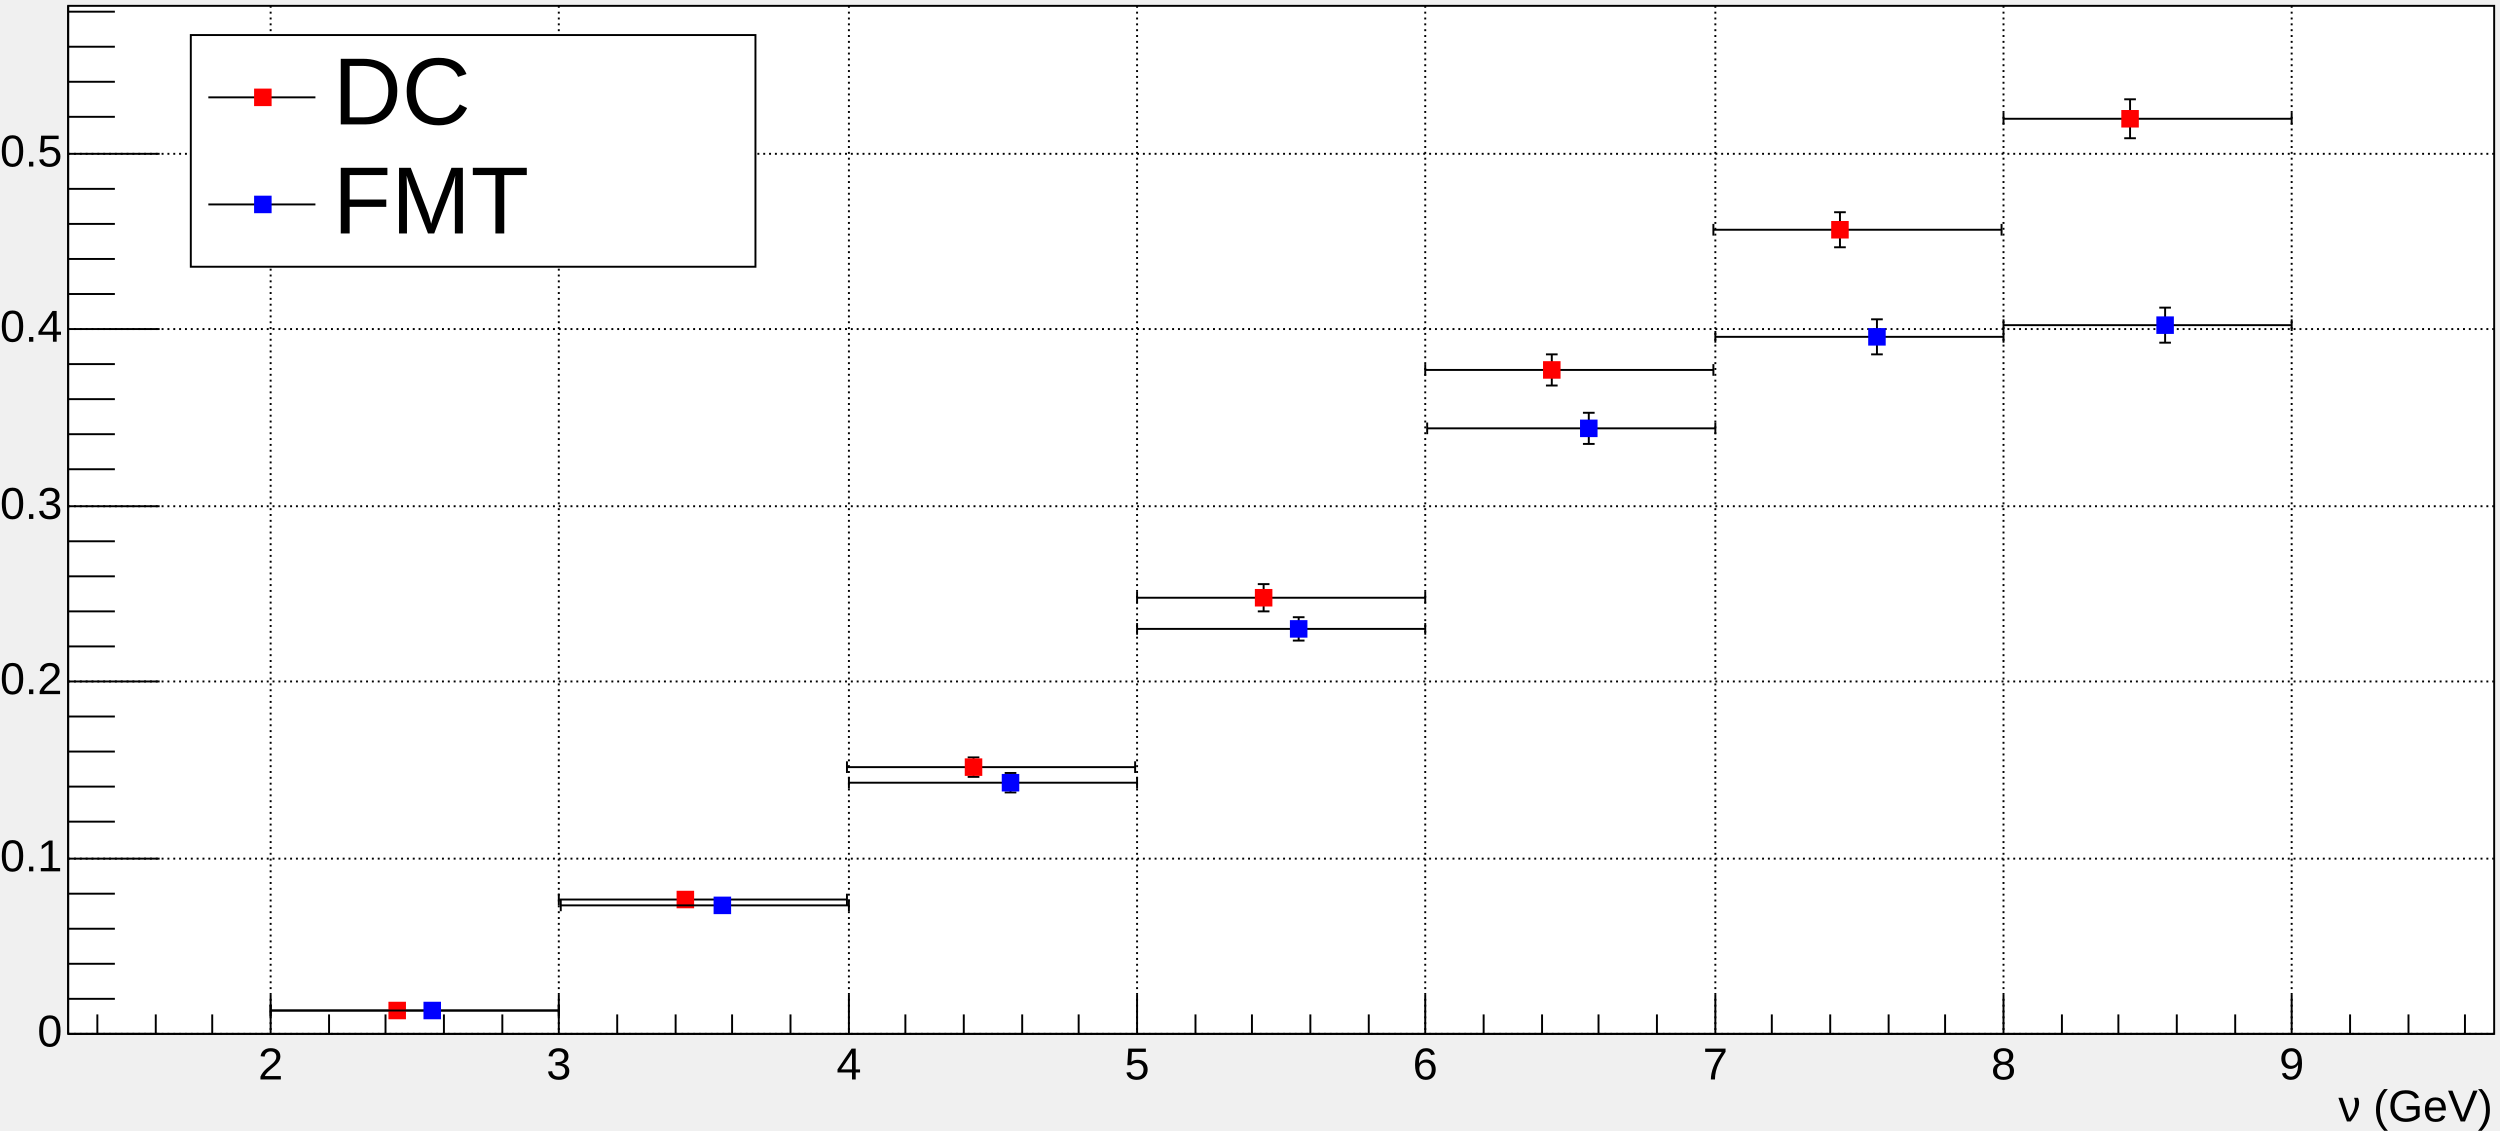
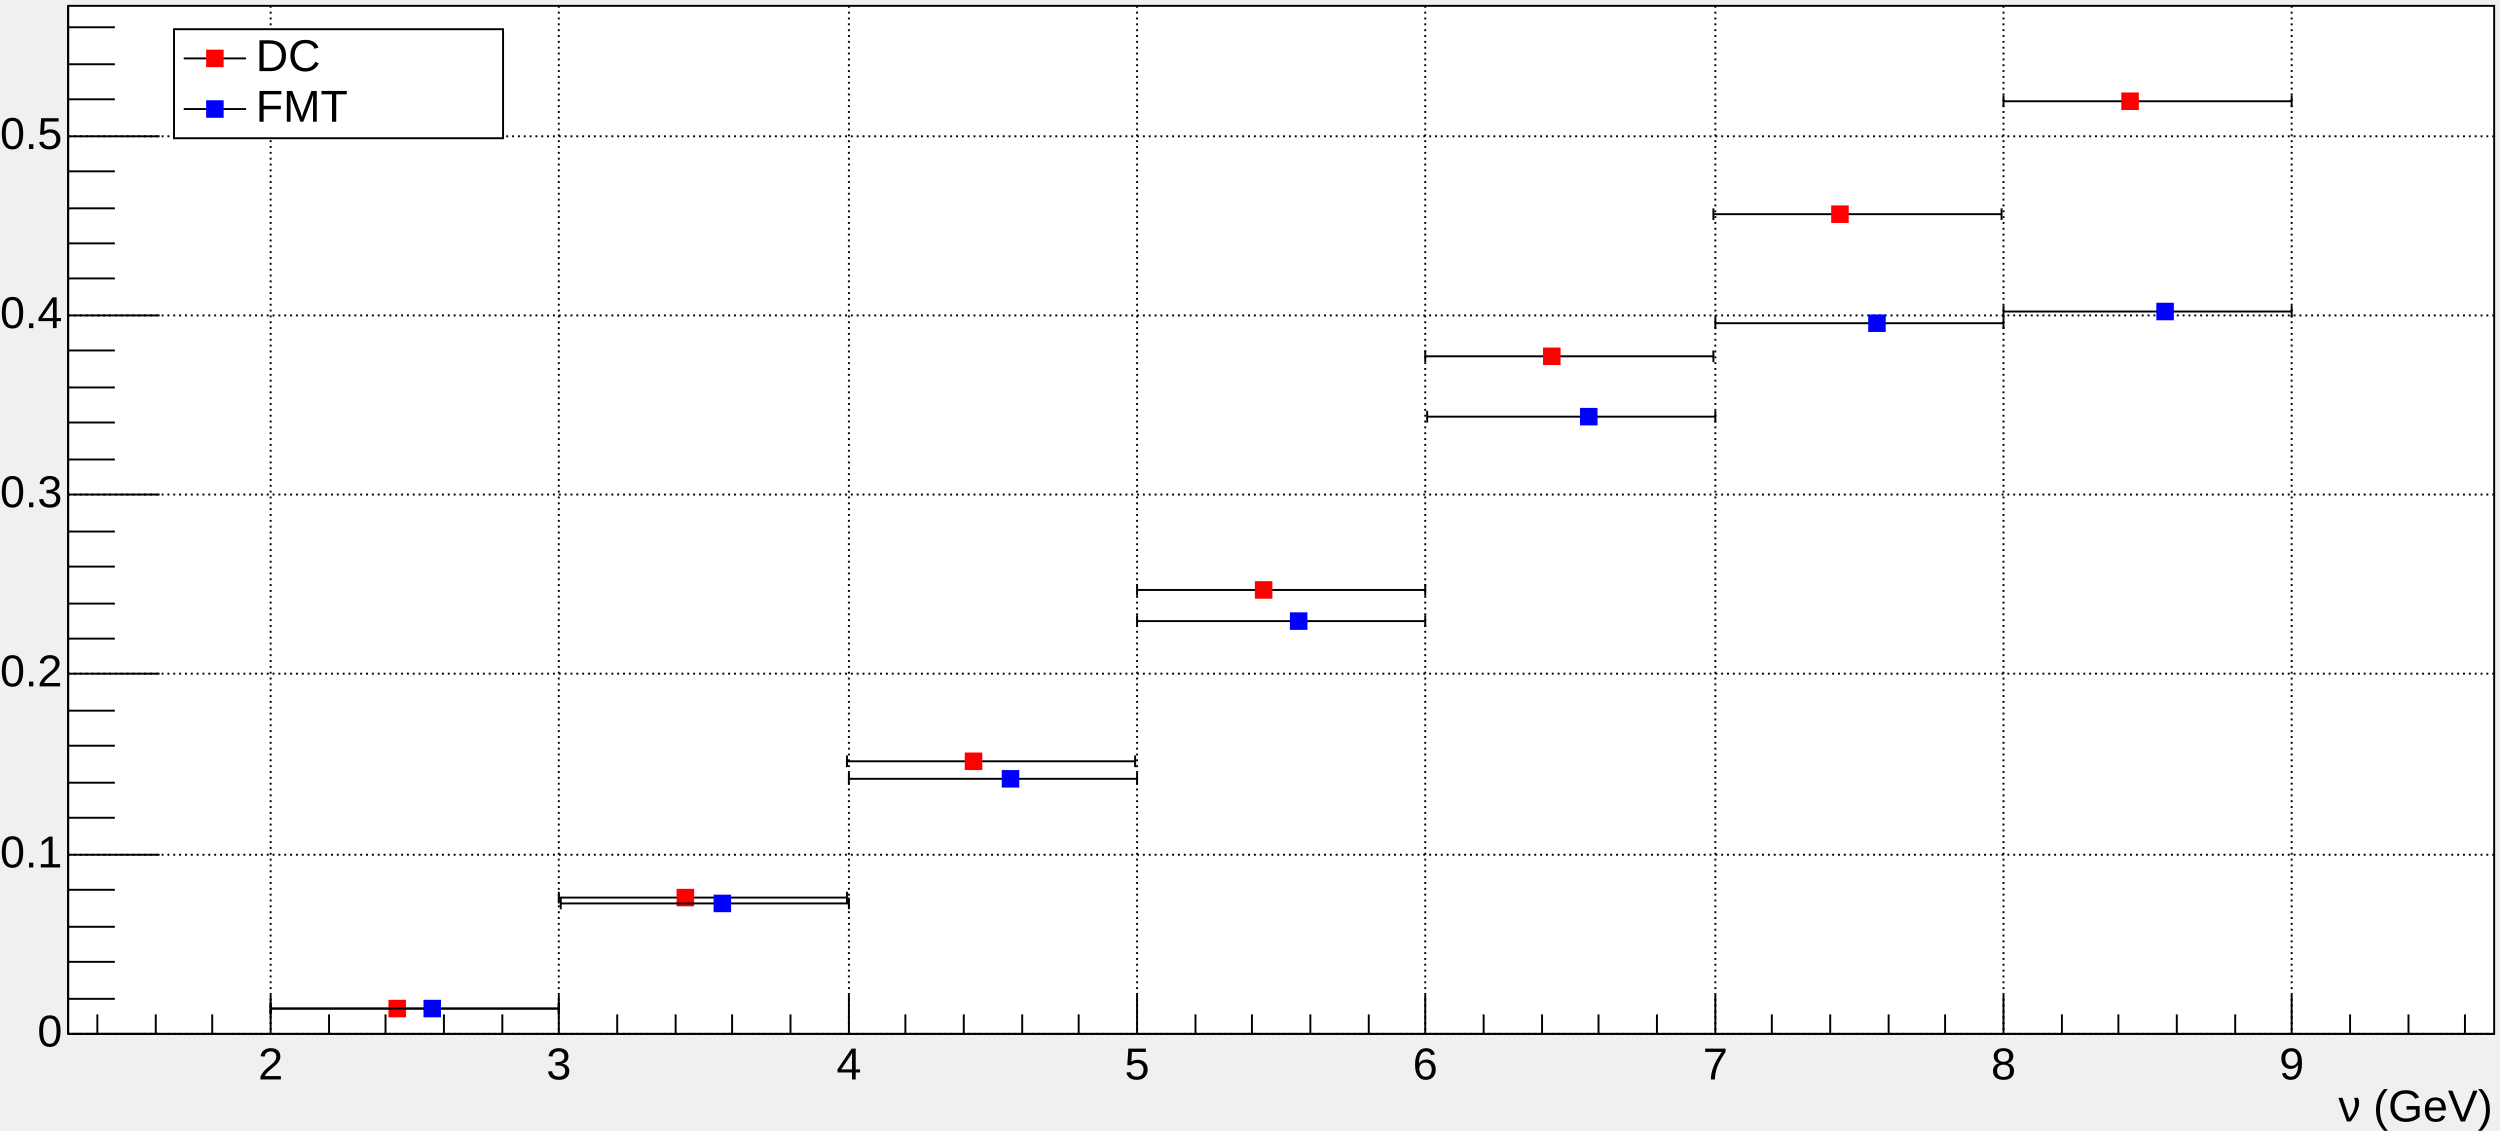
<svg xmlns="http://www.w3.org/2000/svg" width="1284" height="580.762" version="1.1" id="svg260">
  <defs id="defs264" />
  <g transform="translate(35,3)" id="g178">
    <path d="M 0,0 H 1246 V 528 H 0 Z" style="fill:#ffffff;stroke:#000000;stroke-width:1" id="path6" />
    <g id="g12">
      <path d="M 104,0 V 528 M 252,0 V 528 M 401,0 V 528 M 549,0 V 528 M 697,0 V 528 M 846,0 V 528 M 994,0 V 528 M 1142,0 v 528" style="stroke:#000000;stroke-width:1;stroke-dasharray:1, 2" id="path8" />
-       <path d="M 0,528 H 1246 M 0,438 H 1246 M 0,347 H 1246 M 0,257 H 1246 M 0,166 H 1246 M 0,76 h 1246" style="stroke:#000000;stroke-width:1;stroke-dasharray:1, 2" id="path10" />
+       <path d="M 0,528 H 1246 M 0,436 H 1246 M 0,343 H 1246 M 0,251 H 1246 M 0,159 H 1246 M 0,67 h 1246" style="stroke:#000000;stroke-width:1;stroke-dasharray:1, 2" id="path10" />
    </g>
    <svg x="0" y="0" overflow="hidden" width="1246" height="528" viewBox="0 0 1246 528" version="1.1" id="svg106">
      <g id="g58">
-         <g transform="translate(169,516)" id="g18">
-           <path d="M -65,1 H 83 V -1 H -65 Z" style="fill:none" id="path14" />
-           <path d="m 0,0 h -65 m 0,3 V -3 M 0,0 h 83 m 0,3 V -3 M 0,0 V 1 M 3,1 H -3 M 0,0 v -1 m 3,0 h -6" style="fill:none;stroke:#000000;stroke-width:1" id="path16" />
+         <g transform="translate(169,515)" id="g18">
+           <path d="M -65,0 H 83 v 0 z" style="fill:none" id="path14" />
+           <path d="m 0,0 h -65 m 0,3 V -3 M 0,0 h 83 m 0,3 V -3 M 0,0 m 3,0 h -6 m 3,0 m 3,0 h -6" style="fill:none;stroke:#000000;stroke-width:1" id="path16" />
        </g>
-         <g transform="translate(317,459)" id="g24">
-           <path d="M -65,3 H 83 V -3 H -65 Z" style="fill:none" id="path20" />
-           <path d="m 0,0 h -65 m 0,3 V -3 M 0,0 h 83 m 0,3 V -3 M 0,0 V 3 M 3,3 H -3 M 0,0 v -3 m 3,0 h -6" style="fill:none;stroke:#000000;stroke-width:1" id="path22" />
+         <g transform="translate(317,458)" id="g24">
+           <path d="M -65,0 H 83 v 0 z" style="fill:none" id="path20" />
+           <path d="m 0,0 h -65 m 0,3 V -3 M 0,0 h 83 m 0,3 V -3 M 0,0 m 3,0 h -6 m 3,0 m 3,0 h -6" style="fill:none;stroke:#000000;stroke-width:1" id="path22" />
        </g>
-         <g transform="translate(465,391)" id="g30">
-           <path d="M -65,5 H 83 V -5 H -65 Z" style="fill:none" id="path26" />
-           <path d="m 0,0 h -65 m 0,3 V -3 M 0,0 h 83 m 0,3 V -3 M 0,0 V 5 M 3,5 H -3 M 0,0 v -5 m 3,0 h -6" style="fill:none;stroke:#000000;stroke-width:1" id="path28" />
+         <g transform="translate(465,388)" id="g30">
+           <path d="M -65,0 H 83 v 0 z" style="fill:none" id="path26" />
+           <path d="m 0,0 h -65 m 0,3 V -3 M 0,0 h 83 m 0,3 V -3 M 0,0 m 3,0 h -6 m 3,0 m 3,0 h -6" style="fill:none;stroke:#000000;stroke-width:1" id="path28" />
        </g>
-         <g transform="translate(614,304)" id="g36">
-           <path d="M -65,7 H 83 V -7 H -65 Z" style="fill:none" id="path32" />
-           <path d="m 0,0 h -65 m 0,3 V -3 M 0,0 h 83 m 0,3 V -3 M 0,0 V 7 M 3,7 H -3 M 0,0 v -7 m 3,0 h -6" style="fill:none;stroke:#000000;stroke-width:1" id="path34" />
+         <g transform="translate(614,300)" id="g36">
+           <path d="M -65,0 H 83 v 0 z" style="fill:none" id="path32" />
+           <path d="m 0,0 h -65 m 0,3 V -3 M 0,0 h 83 m 0,3 V -3 M 0,0 m 3,0 h -6 m 3,0 m 3,0 h -6" style="fill:none;stroke:#000000;stroke-width:1" id="path34" />
        </g>
-         <g transform="translate(762,187)" id="g42">
-           <path d="M -65,8 H 83 V -8 H -65 Z" style="fill:none" id="path38" />
-           <path d="m 0,0 h -65 m 0,3 V -3 M 0,0 h 83 m 0,3 V -3 M 0,0 V 8 M 3,8 H -3 M 0,0 v -8 m 3,0 h -6" style="fill:none;stroke:#000000;stroke-width:1" id="path40" />
+         <g transform="translate(762,180)" id="g42">
+           <path d="M -65,0 H 83 v 0 z" style="fill:none" id="path38" />
+           <path d="m 0,0 h -65 m 0,3 V -3 M 0,0 h 83 m 0,3 V -3 M 0,0 m 3,0 h -6 m 3,0 m 3,0 h -6" style="fill:none;stroke:#000000;stroke-width:1" id="path40" />
        </g>
-         <g transform="translate(910,115)" id="g48">
-           <path d="M -65,9 H 83 V -9 H -65 Z" style="fill:none" id="path44" />
-           <path d="m 0,0 h -65 m 0,3 V -3 M 0,0 h 83 m 0,3 V -3 M 0,0 V 9 M 3,9 H -3 M 0,0 v -9 m 3,0 h -6" style="fill:none;stroke:#000000;stroke-width:1" id="path46" />
+         <g transform="translate(910,107)" id="g48">
+           <path d="M -65,0 H 83 v 0 z" style="fill:none" id="path44" />
+           <path d="m 0,0 h -65 m 0,3 V -3 M 0,0 h 83 m 0,3 V -3 M 0,0 m 3,0 h -6 m 3,0 m 3,0 h -6" style="fill:none;stroke:#000000;stroke-width:1" id="path46" />
        </g>
-         <g transform="translate(1059,58)" id="g54">
-           <path d="M -65,10 H 83 V -10 H -65 Z" style="fill:none" id="path50" />
-           <path d="m 0,0 h -65 m 0,3 V -3 M 0,0 h 83 m 0,3 V -3 M 0,0 v 10 m 3,0 H -3 M 0,0 v -10 m 3,0 h -6" style="fill:none;stroke:#000000;stroke-width:1" id="path52" />
+         <g transform="translate(1059,49)" id="g54">
+           <path d="M -65,1 H 83 V -1 H -65 Z" style="fill:none" id="path50" />
+           <path d="m 0,0 h -65 m 0,3 V -3 M 0,0 h 83 m 0,3 V -3 M 0,0 V 1 M 3,1 H -3 M 0,0 v -1 m 3,0 h -6" style="fill:none;stroke:#000000;stroke-width:1" id="path52" />
        </g>
-         <path d="m 165,512 v 8 h 8 v -8 z m 148,-57 v 8 h 8 v -8 z m 148,-68 v 8 h 8 v -8 z m 149,-87 v 8 h 8 v -8 z M 758,183 v 8 h 8 v -8 z m 148,-72 v 8 h 8 v -8 z m 149,-57 v 8 h 8 v -8 z" style="fill:#ff0000;stroke:#ff0000" id="path56" />
+         <path d="m 165,511 v 8 h 8 v -8 z m 148,-57 v 8 h 8 v -8 z m 148,-70 v 8 h 8 v -8 z m 149,-88 v 8 h 8 v -8 z M 758,176 v 8 h 8 v -8 z m 148,-73 v 8 h 8 v -8 z m 149,-58 v 8 h 8 v -8 z" style="fill:#ff0000;stroke:#ff0000" id="path56" />
      </g>
      <g id="g104">
-         <g transform="translate(187,516)" id="g64">
-           <path d="M -83,1 H 65 V -1 H -83 Z" style="fill:none" id="path60" />
-           <path d="m 0,0 h -83 m 0,3 V -3 M 0,0 h 65 m 0,3 V -3 M 0,0 V 1 M 3,1 H -3 M 0,0 v -1 m 3,0 h -6" style="fill:none;stroke:#000000;stroke-width:1" id="path62" />
+         <g transform="translate(187,515)" id="g64">
+           <path d="M -83,0 H 65 v 0 z" style="fill:none" id="path60" />
+           <path d="m 0,0 h -83 m 0,3 V -3 M 0,0 h 65 m 0,3 V -3 M 0,0 m 3,0 h -6 m 3,0 m 3,0 h -6" style="fill:none;stroke:#000000;stroke-width:1" id="path62" />
        </g>
-         <g transform="translate(336,462)" id="g70">
-           <path d="M -83,3 H 65 V -3 H -83 Z" style="fill:none" id="path66" />
-           <path d="m 0,0 h -83 m 0,3 V -3 M 0,0 h 65 m 0,3 V -3 M 0,0 V 3 M 3,3 H -3 M 0,0 v -3 m 3,0 h -6" style="fill:none;stroke:#000000;stroke-width:1" id="path68" />
+         <g transform="translate(336,461)" id="g70">
+           <path d="M -83,0 H 65 v 0 z" style="fill:none" id="path66" />
+           <path d="m 0,0 h -83 m 0,3 V -3 M 0,0 h 65 m 0,3 V -3 M 0,0 m 3,0 h -6 m 3,0 m 3,0 h -6" style="fill:none;stroke:#000000;stroke-width:1" id="path68" />
        </g>
-         <g transform="translate(484,399)" id="g76">
-           <path d="M -83,5 H 65 V -5 H -83 Z" style="fill:none" id="path72" />
-           <path d="m 0,0 h -83 m 0,3 V -3 M 0,0 h 65 m 0,3 V -3 M 0,0 V 5 M 3,5 H -3 M 0,0 v -5 m 3,0 h -6" style="fill:none;stroke:#000000;stroke-width:1" id="path74" />
+         <g transform="translate(484,397)" id="g76">
+           <path d="M -83,0 H 65 v 0 z" style="fill:none" id="path72" />
+           <path d="m 0,0 h -83 m 0,3 V -3 M 0,0 h 65 m 0,3 V -3 M 0,0 m 3,0 h -6 m 3,0 m 3,0 h -6" style="fill:none;stroke:#000000;stroke-width:1" id="path74" />
        </g>
-         <g transform="translate(632,320)" id="g82">
-           <path d="M -83,6 H 65 V -6 H -83 Z" style="fill:none" id="path78" />
-           <path d="m 0,0 h -83 m 0,3 V -3 M 0,0 h 65 m 0,3 V -3 M 0,0 V 6 M 3,6 H -3 M 0,0 v -6 m 3,0 h -6" style="fill:none;stroke:#000000;stroke-width:1" id="path80" />
+         <g transform="translate(632,316)" id="g82">
+           <path d="M -83,0 H 65 v 0 z" style="fill:none" id="path78" />
+           <path d="m 0,0 h -83 m 0,3 V -3 M 0,0 h 65 m 0,3 V -3 M 0,0 m 3,0 h -6 m 3,0 m 3,0 h -6" style="fill:none;stroke:#000000;stroke-width:1" id="path80" />
        </g>
-         <g transform="translate(781,217)" id="g88">
-           <path d="M -83,8 H 65 V -8 H -83 Z" style="fill:none" id="path84" />
-           <path d="m 0,0 h -83 m 0,3 V -3 M 0,0 h 65 m 0,3 V -3 M 0,0 V 8 M 3,8 H -3 M 0,0 v -8 m 3,0 h -6" style="fill:none;stroke:#000000;stroke-width:1" id="path86" />
+         <g transform="translate(781,211)" id="g88">
+           <path d="M -83,0 H 65 v 0 z" style="fill:none" id="path84" />
+           <path d="m 0,0 h -83 m 0,3 V -3 M 0,0 h 65 m 0,3 V -3 M 0,0 m 3,0 h -6 m 3,0 m 3,0 h -6" style="fill:none;stroke:#000000;stroke-width:1" id="path86" />
        </g>
-         <g transform="translate(929,170)" id="g94">
-           <path d="M -83,9 H 65 V -9 H -83 Z" style="fill:none" id="path90" />
-           <path d="m 0,0 h -83 m 0,3 V -3 M 0,0 h 65 m 0,3 V -3 M 0,0 V 9 M 3,9 H -3 M 0,0 v -9 m 3,0 h -6" style="fill:none;stroke:#000000;stroke-width:1" id="path92" />
+         <g transform="translate(929,163)" id="g94">
+           <path d="M -83,0 H 65 v 0 z" style="fill:none" id="path90" />
+           <path d="m 0,0 h -83 m 0,3 V -3 M 0,0 h 65 m 0,3 V -3 M 0,0 m 3,0 h -6 m 3,0 m 3,0 h -6" style="fill:none;stroke:#000000;stroke-width:1" id="path92" />
        </g>
-         <g transform="translate(1077,164)" id="g100">
-           <path d="M -83,9 H 65 V -9 H -83 Z" style="fill:none" id="path96" />
-           <path d="m 0,0 h -83 m 0,3 V -3 M 0,0 h 65 m 0,3 V -3 M 0,0 V 9 M 3,9 H -3 M 0,0 v -9 m 3,0 h -6" style="fill:none;stroke:#000000;stroke-width:1" id="path98" />
+         <g transform="translate(1077,157)" id="g100">
+           <path d="M -83,1 H 65 V -1 H -83 Z" style="fill:none" id="path96" />
+           <path d="m 0,0 h -83 m 0,3 V -3 M 0,0 h 65 m 0,3 V -3 M 0,0 V 1 M 3,1 H -3 M 0,0 v -1 m 3,0 h -6" style="fill:none;stroke:#000000;stroke-width:1" id="path98" />
        </g>
-         <path d="m 183,512 v 8 h 8 v -8 z m 149,-54 v 8 h 8 v -8 z m 148,-63 v 8 h 8 v -8 z m 148,-79 v 8 h 8 v -8 z M 777,213 v 8 h 8 v -8 z m 148,-47 v 8 h 8 v -8 z m 148,-6 v 8 h 8 v -8 z" style="fill:#0000ff;stroke:#0000ff" id="path102" />
+         <path d="m 183,511 v 8 h 8 v -8 z m 149,-54 v 8 h 8 v -8 z m 148,-64 v 8 h 8 v -8 z m 148,-81 v 8 h 8 v -8 z M 777,207 v 8 h 8 v -8 z m 148,-48 v 8 h 8 v -8 z m 148,-6 v 8 h 8 v -8 z" style="fill:#0000ff;stroke:#0000ff" id="path102" />
      </g>
    </svg>
    <g id="g158">
      <g transform="translate(0,528)" id="g136">
        <path d="M 0,0 H 1246 M 15,-10 V 0 M 45,-10 V 0 M 74,-10 V 0 m 30,-20 V 0 m 30,-10 V 0 m 29,-10 V 0 m 30,-10 V 0 m 30,-10 V 0 m 29,-20 V 0 m 30,-10 V 0 m 30,-10 V 0 m 29,-10 V 0 m 30,-10 V 0 m 30,-20 V 0 m 29,-10 V 0 m 30,-10 V 0 m 30,-10 V 0 m 29,-10 V 0 m 30,-20 V 0 m 30,-10 V 0 m 29,-10 V 0 m 30,-10 V 0 m 30,-10 V 0 m 29,-20 V 0 m 30,-10 V 0 m 30,-10 V 0 m 29,-10 V 0 m 30,-10 V 0 m 30,-20 V 0 m 29,-10 V 0 m 30,-10 V 0 m 30,-10 V 0 m 29,-10 V 0 m 30,-20 V 0 m 30,-10 V 0 m 29,-10 V 0 m 30,-10 V 0 m 30,-10 V 0 m 29,-20 V 0 m 30,-10 V 0 m 30,-10 V 0 m 29,-10 V 0" style="stroke:#000000;stroke-width:1" id="path108" />
        <g font-family="Arial" font-size="23px" xml:space="preserve" fill="#000000" text-anchor="middle" id="g126">
          <text dy="0.8em" transform="translate(104,5)" id="text110">2</text>
          <text dy="0.8em" transform="translate(252,5)" id="text112">3</text>
          <text dy="0.8em" transform="translate(401,5)" id="text114">4</text>
          <text dy="0.8em" transform="translate(549,5)" id="text116">5</text>
          <text dy="0.8em" transform="translate(697,5)" id="text118">6</text>
          <text dy="0.8em" transform="translate(846,5)" id="text120">7</text>
          <text dy="0.8em" transform="translate(994,5)" id="text122">8</text>
          <text dy="0.8em" transform="translate(1142,5)" id="text124">9</text>
        </g>
        <rect x="0" y="0" width="1246" height="26" style="opacity:0" id="rect128" />
        <g font-family="Arial" font-size="23px" xml:space="preserve" transform="translate(1246,37)" id="g134">
          <g transform="translate(-80,8)" id="g132">
            <text fill="#000000" font-size="23px" id="text130">ν (GeV)</text>
          </g>
        </g>
      </g>
      <g id="g156">
-         <path d="m 0,0 v 528 m 47,0 H 0 M 24,510 H 0 M 24,492 H 0 M 24,474 H 0 M 24,456 H 0 M 47,438 H 0 M 24,419 H 0 M 24,401 H 0 M 24,383 H 0 M 24,365 H 0 M 47,347 H 0 M 24,329 H 0 M 24,311 H 0 M 24,293 H 0 M 24,275 H 0 M 47,257 H 0 M 24,238 H 0 M 24,220 H 0 M 24,202 H 0 M 24,184 H 0 M 47,166 H 0 M 24,148 H 0 M 24,130 H 0 M 24,112 H 0 M 24,94 H 0 M 47,76 H 0 M 24,57 H 0 M 24,39 H 0 M 24,21 H 0 M 24,3 H 0" style="stroke:#000000;stroke-width:1" id="path138" />
+         <path d="m 0,0 v 528 m 47,0 H 0 M 24,510 H 0 M 24,491 H 0 M 24,473 H 0 M 24,454 H 0 M 47,436 H 0 M 24,417 H 0 M 24,399 H 0 M 24,380 H 0 M 24,362 H 0 M 47,343 H 0 M 24,325 H 0 M 24,307 H 0 M 24,288 H 0 M 24,270 H 0 M 47,251 H 0 M 24,233 H 0 M 24,214 H 0 M 24,196 H 0 M 24,177 H 0 M 47,159 H 0 M 24,140 H 0 M 24,122 H 0 M 24,104 H 0 M 24,85 H 0 M 47,67 H 0 M 24,48 H 0 M 24,30 H 0 M 24,11 H 0" style="stroke:#000000;stroke-width:1" id="path138" />
        <g font-family="Arial" font-size="23px" xml:space="preserve" fill="#000000" text-anchor="end" id="g152">
          <text dominant-baseline="middle" transform="translate(-3,528)" id="text140">0</text>
-           <text dominant-baseline="middle" transform="translate(-3,438)" id="text142">0.1</text>
-           <text dominant-baseline="middle" transform="translate(-3,347)" id="text144">0.2</text>
-           <text dominant-baseline="middle" transform="translate(-3,257)" id="text146">0.3</text>
-           <text dominant-baseline="middle" transform="translate(-3,166)" id="text148">0.4</text>
-           <text dominant-baseline="middle" transform="translate(-3,76)" id="text150">0.5</text>
+           <text dominant-baseline="middle" transform="translate(-3,436)" id="text142">0.1</text>
+           <text dominant-baseline="middle" transform="translate(-3,343)" id="text144">0.2</text>
+           <text dominant-baseline="middle" transform="translate(-3,251)" id="text146">0.3</text>
+           <text dominant-baseline="middle" transform="translate(-3,159)" id="text148">0.4</text>
+           <text dominant-baseline="middle" transform="translate(-3,67)" id="text150">0.5</text>
        </g>
        <rect x="-35" y="0" width="35" height="528" style="opacity:0" id="rect154" />
      </g>
    </g>
    <path d="M 2,2 H 17 V -3 H -3 v 20 h 5 z" style="opacity:0" id="path160" />
    <path d="m 1244,2 h -15 v -5 h 20 v 20 h -5 z" style="opacity:0" id="path162" />
    <path d="m 2,526 h 15 v 5 H -3 v -20 h 5 z" style="opacity:0" id="path164" />
    <path d="m 1244,526 h -15 v 5 h 20 v -20 h -5 z" style="opacity:0" id="path166" />
    <path d="M -3,18 H 2 V 510 H -3 Z" style="opacity:0" id="path168" />
    <path d="m 1249,18 h -5 v 492 h 5 z" style="opacity:0" id="path170" />
    <path d="M 18,-3 V 2 H 1228 V -3 Z" style="opacity:0" id="path172" />
    <path d="m 18,531 v -5 h 1210 v 5 z" style="opacity:0" id="path174" />
    <style id="style176">
.jsroot rect.h1bin { stroke: #4572A7; fill: #4572A7; opacity: 0; }
.jsroot rect.zoom { stroke: steelblue; fill-opacity: 0.1; }
.jsroot path.zoom { stroke: steelblue; fill-opacity: 0.1; }
.jsroot svg:not(:root) { overflow: hidden; }</style>
  </g>
-   <g transform="translate(98,18)" font-family="Arial" font-size="49px" xml:space="preserve" id="g210">
-     <path d="M 0,0 H 290 V 119 H 0 Z" style="fill:#ffffff;stroke:#000000;stroke-width:1" id="path180" />
-     <path d="M 9,32 H 64" style="stroke:#000000;stroke-width:1" id="path182" />
-     <path d="m 33,28 v 8 h 8 v -8 z" style="fill:#ff0000;stroke:#ff0000" id="path184" />
-     <text fill="#000000" text-anchor="start" dominant-baseline="middle" transform="translate(73,32)" id="text186">DC</text>
-     <path d="M 9,87 H 64" style="stroke:#000000;stroke-width:1" id="path188" />
-     <path d="m 33,83 v 8 h 8 v -8 z" style="fill:#0000ff;stroke:#0000ff" id="path190" />
-     <text fill="#000000" text-anchor="start" dominant-baseline="middle" transform="translate(73,88)" id="text192">FMT</text>
+   <g transform="translate(89.37236,15)" font-family="Arial" font-size="23px" xml:space="preserve" id="g210">
+     <path d="M 0,0 H 169 V 56 H 0 Z" style="fill:#ffffff;stroke:#000000;stroke-width:1" id="path180" />
+     <path d="M 5,15 H 37" style="stroke:#000000;stroke-width:1" id="path182" />
+     <path d="m 17,11 v 8 h 8 v -8 z" style="fill:#ff0000;stroke:#ff0000" id="path184" />
+     <text fill="#000000" text-anchor="start" dominant-baseline="middle" transform="translate(42,15)" id="text186">DC</text>
+     <path d="M 5,41 H 37" style="stroke:#000000;stroke-width:1" id="path188" />
+     <path d="m 17,37 v 8 h 8 v -8 z" style="fill:#0000ff;stroke:#0000ff" id="path190" />
+     <text fill="#000000" text-anchor="start" dominant-baseline="middle" transform="translate(42,41)" id="text192">FMT</text>
    <path d="M 2,2 H 17 V -3 H -3 v 20 h 5 z" style="opacity:0" id="path194" />
-     <path d="m 288,2 h -15 v -5 h 20 v 20 h -5 z" style="opacity:0" id="path196" />
-     <path d="m 2,117 h 15 v 5 H -3 v -20 h 5 z" style="opacity:0" id="path198" />
-     <path d="m 288,117 h -15 v 5 h 20 v -20 h -5 z" style="opacity:0" id="path200" />
-     <path d="m -3,18 h 5 v 83 h -5 z" style="opacity:0" id="path202" />
-     <path d="m 293,18 h -5 v 83 h 5 z" style="opacity:0" id="path204" />
-     <path d="M 18,-3 V 2 H 272 V -3 Z" style="opacity:0" id="path206" />
-     <path d="m 18,122 v -5 h 254 v 5 z" style="opacity:0" id="path208" />
+     <path d="m 167,2 h -15 v -5 h 20 v 20 h -5 z" style="opacity:0" id="path196" />
+     <path d="m 2,54 h 15 v 5 H -3 V 39 h 5 z" style="opacity:0" id="path198" />
+     <path d="m 167,54 h -15 v 5 h 20 V 39 h -5 z" style="opacity:0" id="path200" />
+     <path d="M -3,18 H 2 V 38 H -3 Z" style="opacity:0" id="path202" />
+     <path d="m 172,18 h -5 v 20 h 5 z" style="opacity:0" id="path204" />
+     <path d="M 18,-3 V 2 H 151 V -3 Z" style="opacity:0" id="path206" />
+     <path d="m 18,59 v -5 h 133 v 5 z" style="opacity:0" id="path208" />
  </g>
</svg>
